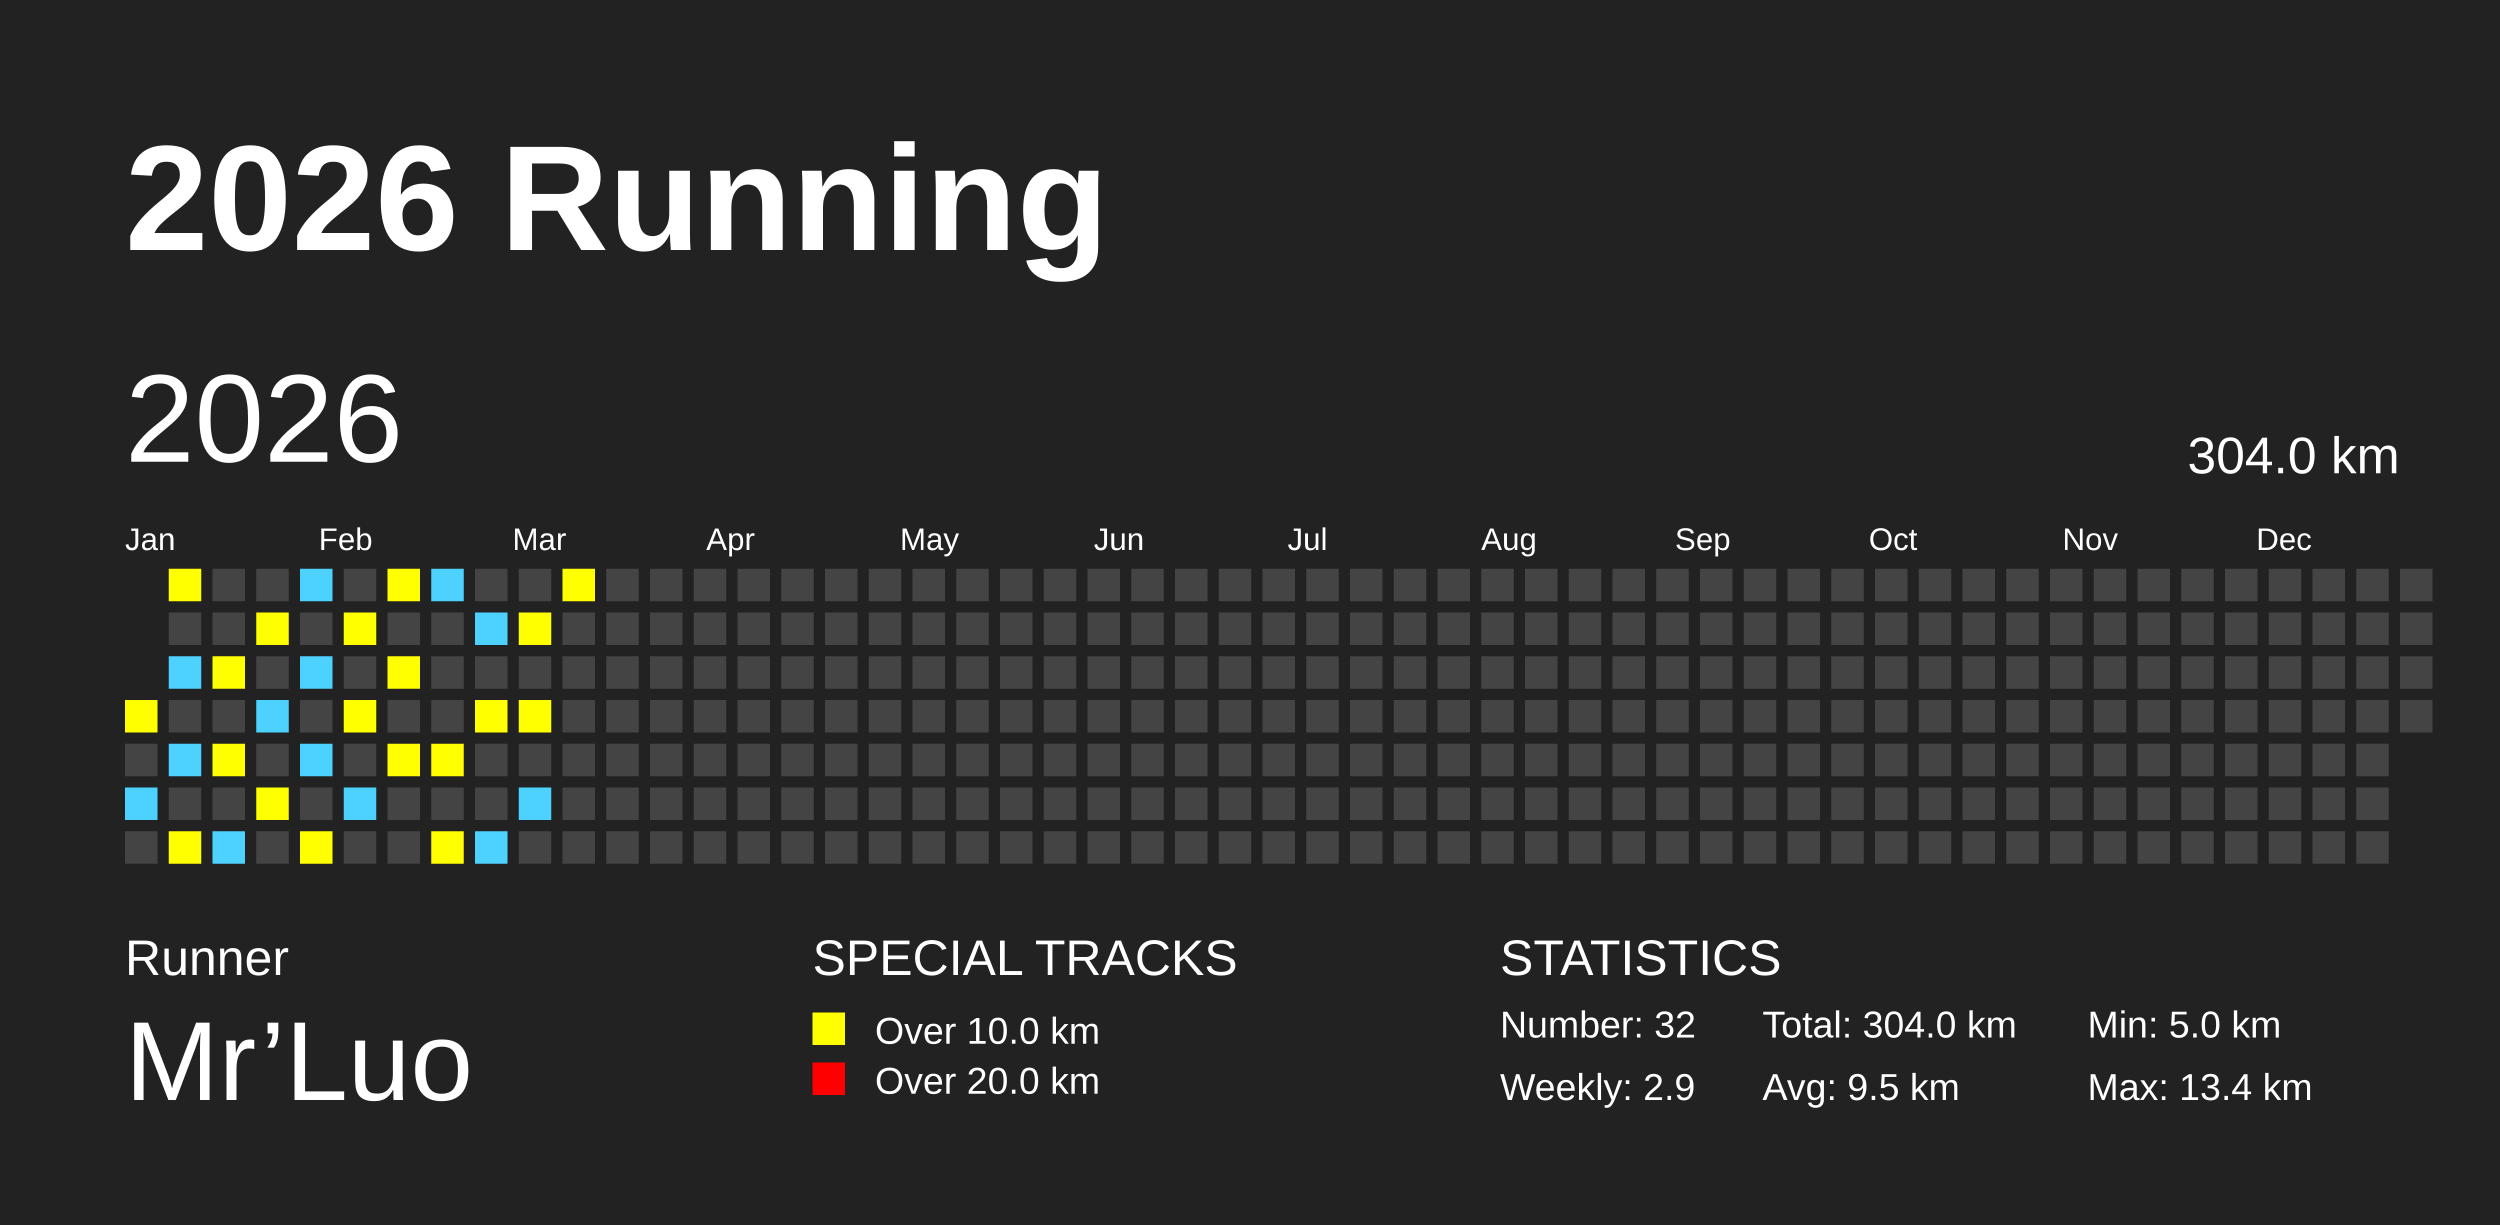
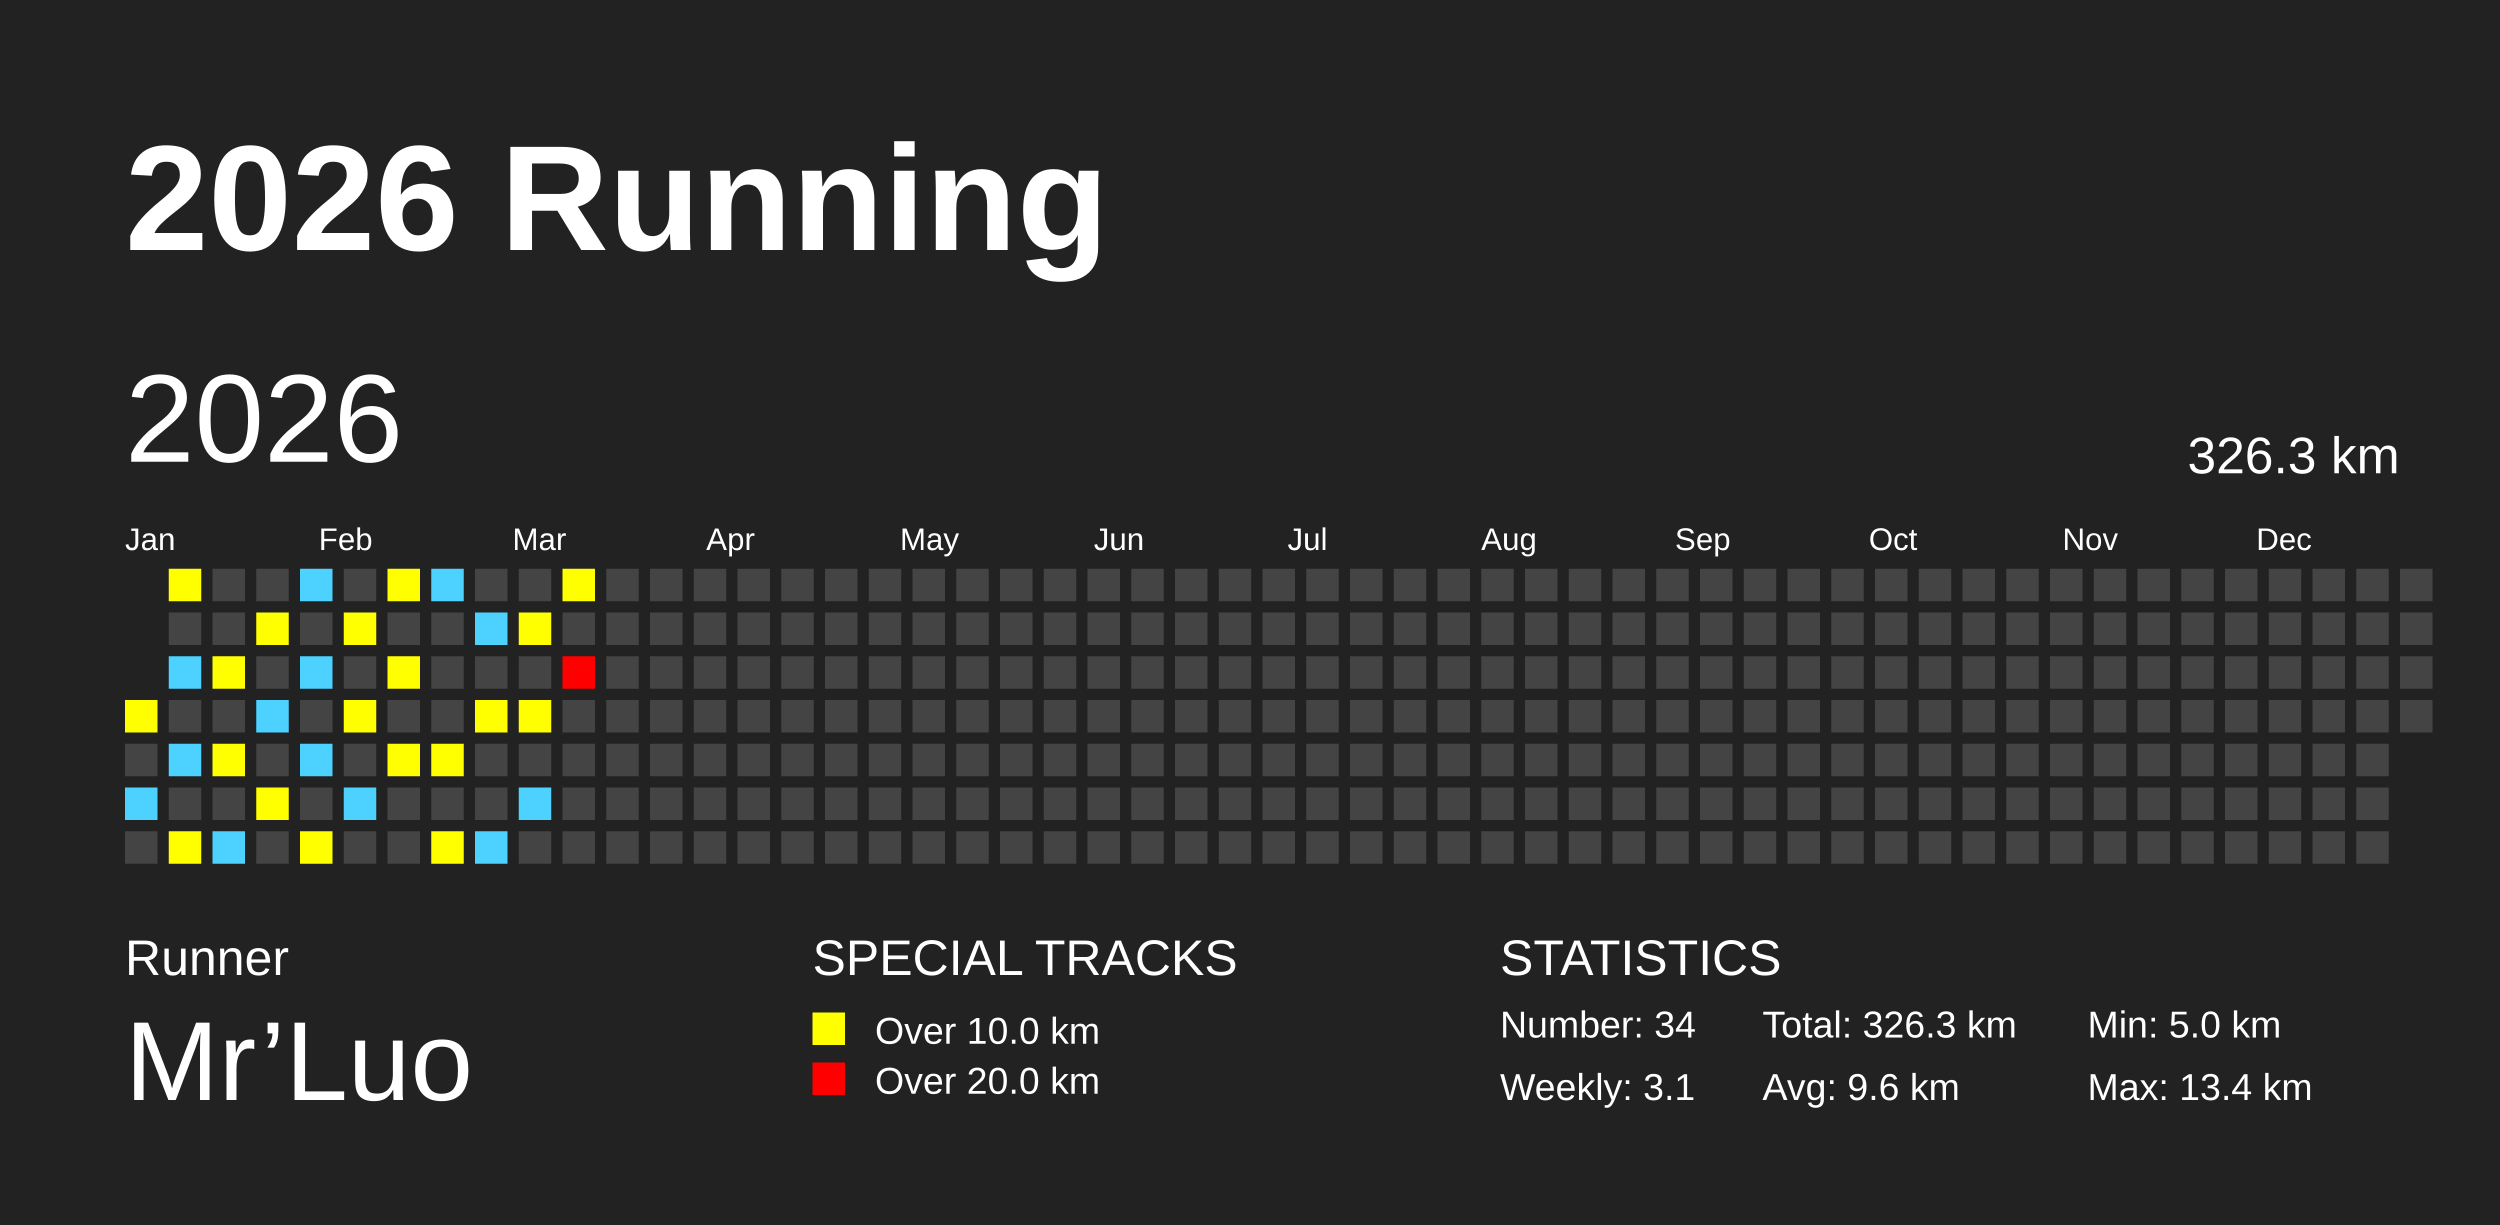
<svg xmlns="http://www.w3.org/2000/svg" baseProfile="full" height="98mm" version="1.1" viewBox="0,0,200,98" width="200mm">
  <defs />
  <rect fill="#222222" height="98" width="200" x="0" y="0" />
  <text fill="#FFFFFF" style="font-size:12px; font-family:Arial; font-weight:bold;" x="10" y="20">2026 Running</text>
  <text fill="#FFFFFF" style="font-size:4px; font-family:Arial" x="10" y="78">Runner</text>
  <text fill="#FFFFFF" style="font-size:9px; font-family:Arial" x="10" y="88">Mr’Luo</text>
  <text fill="#FFFFFF" style="font-size:4px; font-family:Arial" x="65" y="78">SPECIAL TRACKS</text>
  <rect fill="yellow" height="2.6" width="2.6" x="65" y="81" />
  <text fill="#FFFFFF" style="font-size:3px; font-family:Arial" x="70" y="83.5">Over 10.0 km</text>
  <rect fill="red" height="2.6" width="2.6" x="65" y="85" />
  <text fill="#FFFFFF" style="font-size:3px; font-family:Arial" x="70" y="87.5">Over 20.0 km</text>
  <text fill="#FFFFFF" style="font-size:4px; font-family:Arial" x="120" y="78">STATISTICS</text>
-   <text fill="#FFFFFF" style="font-size:3px; font-family:Arial" x="120" y="83">Number: 32</text>
-   <text fill="#FFFFFF" style="font-size:3px; font-family:Arial" x="120" y="88">Weekly: 2.9</text>
-   <text fill="#FFFFFF" style="font-size:3px; font-family:Arial" x="141" y="83">Total: 304.0 km</text>
-   <text fill="#FFFFFF" style="font-size:3px; font-family:Arial" x="141" y="88">Avg: 9.5 km</text>
+   <text fill="#FFFFFF" style="font-size:3px; font-family:Arial" x="120" y="83">Number: 34</text>
+   <text fill="#FFFFFF" style="font-size:3px; font-family:Arial" x="120" y="88">Weekly: 3.1</text>
+   <text fill="#FFFFFF" style="font-size:3px; font-family:Arial" x="141" y="83">Total: 326.3 km</text>
+   <text fill="#FFFFFF" style="font-size:3px; font-family:Arial" x="141" y="88">Avg: 9.6 km</text>
  <text fill="#FFFFFF" style="font-size:3px; font-family:Arial" x="167" y="83">Min: 5.0 km</text>
  <text fill="#FFFFFF" style="font-size:3px; font-family:Arial" x="167" y="88">Max: 13.4 km</text>
  <text dominant-baseline="hanging" fill="#FFFFFF" style="font-size:10.0px; font-family:Arial;" x="10" y="30">2026</text>
-   <text dominant-baseline="hanging" fill="#FFFFFF" style="font-size:4.125px; font-family:Arial;" x="175" y="35">304.0 km</text>
+   <text dominant-baseline="hanging" fill="#FFFFFF" style="font-size:4.125px; font-family:Arial;" x="175" y="35">326.3 km</text>
  <text fill="#FFFFFF" style="font-size:2.5px; font-family:Arial" x="10.0" y="44">Jan</text>
  <text fill="#FFFFFF" style="font-size:2.5px; font-family:Arial" x="25.5" y="44">Feb</text>
  <text fill="#FFFFFF" style="font-size:2.5px; font-family:Arial" x="41.0" y="44">Mar</text>
  <text fill="#FFFFFF" style="font-size:2.5px; font-family:Arial" x="56.5" y="44">Apr</text>
  <text fill="#FFFFFF" style="font-size:2.5px; font-family:Arial" x="72.0" y="44">May</text>
  <text fill="#FFFFFF" style="font-size:2.5px; font-family:Arial" x="87.5" y="44">Jun</text>
  <text fill="#FFFFFF" style="font-size:2.5px; font-family:Arial" x="103.0" y="44">Jul</text>
  <text fill="#FFFFFF" style="font-size:2.5px; font-family:Arial" x="118.5" y="44">Aug</text>
  <text fill="#FFFFFF" style="font-size:2.5px; font-family:Arial" x="134.0" y="44">Sep</text>
  <text fill="#FFFFFF" style="font-size:2.5px; font-family:Arial" x="149.5" y="44">Oct</text>
  <text fill="#FFFFFF" style="font-size:2.5px; font-family:Arial" x="165.0" y="44">Nov</text>
  <text fill="#FFFFFF" style="font-size:2.5px; font-family:Arial" x="180.5" y="44">Dec</text>
  <rect fill="yellow" height="2.6" width="2.6" x="10.0" y="56.0" />
  <rect fill="#444444" height="2.6" width="2.6" x="10.0" y="59.5" />
  <rect fill="#4DD2FF" height="2.6" width="2.6" x="10.0" y="63.0" />
  <rect fill="#444444" height="2.6" width="2.6" x="10.0" y="66.5" />
  <rect fill="yellow" height="2.6" width="2.6" x="13.5" y="45.5" />
  <rect fill="#444444" height="2.6" width="2.6" x="13.5" y="49.0" />
  <rect fill="#4DD2FF" height="2.6" width="2.6" x="13.5" y="52.5" />
  <rect fill="#444444" height="2.6" width="2.6" x="13.5" y="56.0" />
  <rect fill="#4DD2FF" height="2.6" width="2.6" x="13.5" y="59.5" />
  <rect fill="#444444" height="2.6" width="2.6" x="13.5" y="63.0" />
  <rect fill="yellow" height="2.6" width="2.6" x="13.5" y="66.5" />
  <rect fill="#444444" height="2.6" width="2.6" x="17.0" y="45.5" />
  <rect fill="#444444" height="2.6" width="2.6" x="17.0" y="49.0" />
  <rect fill="yellow" height="2.6" width="2.6" x="17.0" y="52.5" />
  <rect fill="#444444" height="2.6" width="2.6" x="17.0" y="56.0" />
  <rect fill="yellow" height="2.6" width="2.6" x="17.0" y="59.5" />
  <rect fill="#444444" height="2.6" width="2.6" x="17.0" y="63.0" />
  <rect fill="#4DD2FF" height="2.6" width="2.6" x="17.0" y="66.5" />
  <rect fill="#444444" height="2.6" width="2.6" x="20.5" y="45.5" />
  <rect fill="yellow" height="2.6" width="2.6" x="20.5" y="49.0" />
  <rect fill="#444444" height="2.6" width="2.6" x="20.5" y="52.5" />
  <rect fill="#4DD2FF" height="2.6" width="2.6" x="20.5" y="56.0" />
  <rect fill="#444444" height="2.6" width="2.6" x="20.5" y="59.5" />
  <rect fill="yellow" height="2.6" width="2.6" x="20.5" y="63.0" />
  <rect fill="#444444" height="2.6" width="2.6" x="20.5" y="66.5" />
  <rect fill="#4DD2FF" height="2.6" width="2.6" x="24.0" y="45.5" />
  <rect fill="#444444" height="2.6" width="2.6" x="24.0" y="49.0" />
  <rect fill="#4DD2FF" height="2.6" width="2.6" x="24.0" y="52.5" />
  <rect fill="#444444" height="2.6" width="2.6" x="24.0" y="56.0" />
  <rect fill="#4DD2FF" height="2.6" width="2.6" x="24.0" y="59.5" />
  <rect fill="#444444" height="2.6" width="2.6" x="24.0" y="63.0" />
  <rect fill="yellow" height="2.6" width="2.6" x="24.0" y="66.5" />
  <rect fill="#444444" height="2.6" width="2.6" x="27.5" y="45.5" />
  <rect fill="yellow" height="2.6" width="2.6" x="27.5" y="49.0" />
  <rect fill="#444444" height="2.6" width="2.6" x="27.5" y="52.5" />
  <rect fill="yellow" height="2.6" width="2.6" x="27.5" y="56.0" />
  <rect fill="#444444" height="2.6" width="2.6" x="27.5" y="59.5" />
  <rect fill="#4DD2FF" height="2.6" width="2.6" x="27.5" y="63.0" />
  <rect fill="#444444" height="2.6" width="2.6" x="27.5" y="66.5" />
  <rect fill="yellow" height="2.6" width="2.6" x="31.0" y="45.5" />
  <rect fill="#444444" height="2.6" width="2.6" x="31.0" y="49.0" />
  <rect fill="yellow" height="2.6" width="2.6" x="31.0" y="52.5" />
  <rect fill="#444444" height="2.6" width="2.6" x="31.0" y="56.0" />
  <rect fill="yellow" height="2.6" width="2.6" x="31.0" y="59.5" />
  <rect fill="#444444" height="2.6" width="2.6" x="31.0" y="63.0" />
  <rect fill="#444444" height="2.6" width="2.6" x="31.0" y="66.5" />
  <rect fill="#4DD2FF" height="2.6" width="2.6" x="34.5" y="45.5" />
  <rect fill="#444444" height="2.6" width="2.6" x="34.5" y="49.0" />
  <rect fill="#444444" height="2.6" width="2.6" x="34.5" y="52.5" />
  <rect fill="#444444" height="2.6" width="2.6" x="34.5" y="56.0" />
  <rect fill="yellow" height="2.6" width="2.6" x="34.5" y="59.5" />
  <rect fill="#444444" height="2.6" width="2.6" x="34.5" y="63.0" />
  <rect fill="yellow" height="2.6" width="2.6" x="34.5" y="66.5" />
  <rect fill="#444444" height="2.6" width="2.6" x="38.0" y="45.5" />
  <rect fill="#4DD2FF" height="2.6" width="2.6" x="38.0" y="49.0" />
  <rect fill="#444444" height="2.6" width="2.6" x="38.0" y="52.5" />
  <rect fill="yellow" height="2.6" width="2.6" x="38.0" y="56.0" />
  <rect fill="#444444" height="2.6" width="2.6" x="38.0" y="59.5" />
  <rect fill="#444444" height="2.6" width="2.6" x="38.0" y="63.0" />
  <rect fill="#4DD2FF" height="2.6" width="2.6" x="38.0" y="66.5" />
  <rect fill="#444444" height="2.6" width="2.6" x="41.5" y="45.5" />
  <rect fill="yellow" height="2.6" width="2.6" x="41.5" y="49.0" />
  <rect fill="#444444" height="2.6" width="2.6" x="41.5" y="52.5" />
  <rect fill="yellow" height="2.6" width="2.6" x="41.5" y="56.0" />
  <rect fill="#444444" height="2.6" width="2.6" x="41.5" y="59.5" />
  <rect fill="#4DD2FF" height="2.6" width="2.6" x="41.5" y="63.0" />
  <rect fill="#444444" height="2.6" width="2.6" x="41.5" y="66.5" />
  <rect fill="yellow" height="2.6" width="2.6" x="45.0" y="45.5" />
  <rect fill="#444444" height="2.6" width="2.6" x="45.0" y="49.0" />
-   <rect fill="#444444" height="2.6" width="2.6" x="45.0" y="52.5" />
+   <rect fill="red" height="2.6" width="2.6" x="45.0" y="52.5" />
  <rect fill="#444444" height="2.6" width="2.6" x="45.0" y="56.0" />
  <rect fill="#444444" height="2.6" width="2.6" x="45.0" y="59.5" />
  <rect fill="#444444" height="2.6" width="2.6" x="45.0" y="63.0" />
  <rect fill="#444444" height="2.6" width="2.6" x="45.0" y="66.5" />
  <rect fill="#444444" height="2.6" width="2.6" x="48.5" y="45.5" />
  <rect fill="#444444" height="2.6" width="2.6" x="48.5" y="49.0" />
  <rect fill="#444444" height="2.6" width="2.6" x="48.5" y="52.5" />
  <rect fill="#444444" height="2.6" width="2.6" x="48.5" y="56.0" />
  <rect fill="#444444" height="2.6" width="2.6" x="48.5" y="59.5" />
  <rect fill="#444444" height="2.6" width="2.6" x="48.5" y="63.0" />
  <rect fill="#444444" height="2.6" width="2.6" x="48.5" y="66.5" />
  <rect fill="#444444" height="2.6" width="2.6" x="52.0" y="45.5" />
  <rect fill="#444444" height="2.6" width="2.6" x="52.0" y="49.0" />
  <rect fill="#444444" height="2.6" width="2.6" x="52.0" y="52.5" />
  <rect fill="#444444" height="2.6" width="2.6" x="52.0" y="56.0" />
  <rect fill="#444444" height="2.6" width="2.6" x="52.0" y="59.5" />
  <rect fill="#444444" height="2.6" width="2.6" x="52.0" y="63.0" />
  <rect fill="#444444" height="2.6" width="2.6" x="52.0" y="66.5" />
  <rect fill="#444444" height="2.6" width="2.6" x="55.5" y="45.5" />
  <rect fill="#444444" height="2.6" width="2.6" x="55.5" y="49.0" />
  <rect fill="#444444" height="2.6" width="2.6" x="55.5" y="52.5" />
  <rect fill="#444444" height="2.6" width="2.6" x="55.5" y="56.0" />
  <rect fill="#444444" height="2.6" width="2.6" x="55.5" y="59.5" />
  <rect fill="#444444" height="2.6" width="2.6" x="55.5" y="63.0" />
  <rect fill="#444444" height="2.6" width="2.6" x="55.5" y="66.5" />
  <rect fill="#444444" height="2.6" width="2.6" x="59.0" y="45.5" />
  <rect fill="#444444" height="2.6" width="2.6" x="59.0" y="49.0" />
  <rect fill="#444444" height="2.6" width="2.6" x="59.0" y="52.5" />
  <rect fill="#444444" height="2.6" width="2.6" x="59.0" y="56.0" />
  <rect fill="#444444" height="2.6" width="2.6" x="59.0" y="59.5" />
  <rect fill="#444444" height="2.6" width="2.6" x="59.0" y="63.0" />
  <rect fill="#444444" height="2.6" width="2.6" x="59.0" y="66.5" />
  <rect fill="#444444" height="2.6" width="2.6" x="62.5" y="45.5" />
  <rect fill="#444444" height="2.6" width="2.6" x="62.5" y="49.0" />
  <rect fill="#444444" height="2.6" width="2.6" x="62.5" y="52.5" />
  <rect fill="#444444" height="2.6" width="2.6" x="62.5" y="56.0" />
  <rect fill="#444444" height="2.6" width="2.6" x="62.5" y="59.5" />
  <rect fill="#444444" height="2.6" width="2.6" x="62.5" y="63.0" />
  <rect fill="#444444" height="2.6" width="2.6" x="62.5" y="66.5" />
  <rect fill="#444444" height="2.6" width="2.6" x="66.0" y="45.5" />
  <rect fill="#444444" height="2.6" width="2.6" x="66.0" y="49.0" />
  <rect fill="#444444" height="2.6" width="2.6" x="66.0" y="52.5" />
  <rect fill="#444444" height="2.6" width="2.6" x="66.0" y="56.0" />
  <rect fill="#444444" height="2.6" width="2.6" x="66.0" y="59.5" />
  <rect fill="#444444" height="2.6" width="2.6" x="66.0" y="63.0" />
  <rect fill="#444444" height="2.6" width="2.6" x="66.0" y="66.5" />
  <rect fill="#444444" height="2.6" width="2.6" x="69.5" y="45.5" />
  <rect fill="#444444" height="2.6" width="2.6" x="69.5" y="49.0" />
  <rect fill="#444444" height="2.6" width="2.6" x="69.5" y="52.5" />
  <rect fill="#444444" height="2.6" width="2.6" x="69.5" y="56.0" />
  <rect fill="#444444" height="2.6" width="2.6" x="69.5" y="59.5" />
  <rect fill="#444444" height="2.6" width="2.6" x="69.5" y="63.0" />
  <rect fill="#444444" height="2.6" width="2.6" x="69.5" y="66.5" />
  <rect fill="#444444" height="2.6" width="2.6" x="73.0" y="45.5" />
  <rect fill="#444444" height="2.6" width="2.6" x="73.0" y="49.0" />
  <rect fill="#444444" height="2.6" width="2.6" x="73.0" y="52.5" />
  <rect fill="#444444" height="2.6" width="2.6" x="73.0" y="56.0" />
  <rect fill="#444444" height="2.6" width="2.6" x="73.0" y="59.5" />
  <rect fill="#444444" height="2.6" width="2.6" x="73.0" y="63.0" />
  <rect fill="#444444" height="2.6" width="2.6" x="73.0" y="66.5" />
  <rect fill="#444444" height="2.6" width="2.6" x="76.5" y="45.5" />
  <rect fill="#444444" height="2.6" width="2.6" x="76.5" y="49.0" />
  <rect fill="#444444" height="2.6" width="2.6" x="76.5" y="52.5" />
  <rect fill="#444444" height="2.6" width="2.6" x="76.5" y="56.0" />
  <rect fill="#444444" height="2.6" width="2.6" x="76.5" y="59.5" />
  <rect fill="#444444" height="2.6" width="2.6" x="76.5" y="63.0" />
  <rect fill="#444444" height="2.6" width="2.6" x="76.5" y="66.5" />
  <rect fill="#444444" height="2.6" width="2.6" x="80.0" y="45.5" />
  <rect fill="#444444" height="2.6" width="2.6" x="80.0" y="49.0" />
  <rect fill="#444444" height="2.6" width="2.6" x="80.0" y="52.5" />
  <rect fill="#444444" height="2.6" width="2.6" x="80.0" y="56.0" />
  <rect fill="#444444" height="2.6" width="2.6" x="80.0" y="59.5" />
  <rect fill="#444444" height="2.6" width="2.6" x="80.0" y="63.0" />
  <rect fill="#444444" height="2.6" width="2.6" x="80.0" y="66.5" />
  <rect fill="#444444" height="2.6" width="2.6" x="83.5" y="45.5" />
  <rect fill="#444444" height="2.6" width="2.6" x="83.5" y="49.0" />
  <rect fill="#444444" height="2.6" width="2.6" x="83.5" y="52.5" />
  <rect fill="#444444" height="2.6" width="2.6" x="83.5" y="56.0" />
  <rect fill="#444444" height="2.6" width="2.6" x="83.5" y="59.5" />
  <rect fill="#444444" height="2.6" width="2.6" x="83.5" y="63.0" />
  <rect fill="#444444" height="2.6" width="2.6" x="83.5" y="66.5" />
  <rect fill="#444444" height="2.6" width="2.6" x="87.0" y="45.5" />
  <rect fill="#444444" height="2.6" width="2.6" x="87.0" y="49.0" />
  <rect fill="#444444" height="2.6" width="2.6" x="87.0" y="52.5" />
  <rect fill="#444444" height="2.6" width="2.6" x="87.0" y="56.0" />
  <rect fill="#444444" height="2.6" width="2.6" x="87.0" y="59.5" />
  <rect fill="#444444" height="2.6" width="2.6" x="87.0" y="63.0" />
  <rect fill="#444444" height="2.6" width="2.6" x="87.0" y="66.5" />
  <rect fill="#444444" height="2.6" width="2.6" x="90.5" y="45.5" />
  <rect fill="#444444" height="2.6" width="2.6" x="90.5" y="49.0" />
  <rect fill="#444444" height="2.6" width="2.6" x="90.5" y="52.5" />
  <rect fill="#444444" height="2.6" width="2.6" x="90.5" y="56.0" />
  <rect fill="#444444" height="2.6" width="2.6" x="90.5" y="59.5" />
  <rect fill="#444444" height="2.6" width="2.6" x="90.5" y="63.0" />
  <rect fill="#444444" height="2.6" width="2.6" x="90.5" y="66.5" />
  <rect fill="#444444" height="2.6" width="2.6" x="94.0" y="45.5" />
  <rect fill="#444444" height="2.6" width="2.6" x="94.0" y="49.0" />
  <rect fill="#444444" height="2.6" width="2.6" x="94.0" y="52.5" />
  <rect fill="#444444" height="2.6" width="2.6" x="94.0" y="56.0" />
  <rect fill="#444444" height="2.6" width="2.6" x="94.0" y="59.5" />
  <rect fill="#444444" height="2.6" width="2.6" x="94.0" y="63.0" />
  <rect fill="#444444" height="2.6" width="2.6" x="94.0" y="66.5" />
  <rect fill="#444444" height="2.6" width="2.6" x="97.5" y="45.5" />
  <rect fill="#444444" height="2.6" width="2.6" x="97.5" y="49.0" />
  <rect fill="#444444" height="2.6" width="2.6" x="97.5" y="52.5" />
  <rect fill="#444444" height="2.6" width="2.6" x="97.5" y="56.0" />
  <rect fill="#444444" height="2.6" width="2.6" x="97.5" y="59.5" />
  <rect fill="#444444" height="2.6" width="2.6" x="97.5" y="63.0" />
  <rect fill="#444444" height="2.6" width="2.6" x="97.5" y="66.5" />
  <rect fill="#444444" height="2.6" width="2.6" x="101.0" y="45.5" />
  <rect fill="#444444" height="2.6" width="2.6" x="101.0" y="49.0" />
  <rect fill="#444444" height="2.6" width="2.6" x="101.0" y="52.5" />
  <rect fill="#444444" height="2.6" width="2.6" x="101.0" y="56.0" />
  <rect fill="#444444" height="2.6" width="2.6" x="101.0" y="59.5" />
  <rect fill="#444444" height="2.6" width="2.6" x="101.0" y="63.0" />
  <rect fill="#444444" height="2.6" width="2.6" x="101.0" y="66.5" />
  <rect fill="#444444" height="2.6" width="2.6" x="104.5" y="45.5" />
  <rect fill="#444444" height="2.6" width="2.6" x="104.5" y="49.0" />
  <rect fill="#444444" height="2.6" width="2.6" x="104.5" y="52.5" />
  <rect fill="#444444" height="2.6" width="2.6" x="104.5" y="56.0" />
  <rect fill="#444444" height="2.6" width="2.6" x="104.5" y="59.5" />
  <rect fill="#444444" height="2.6" width="2.6" x="104.5" y="63.0" />
  <rect fill="#444444" height="2.6" width="2.6" x="104.5" y="66.5" />
  <rect fill="#444444" height="2.6" width="2.6" x="108.0" y="45.5" />
  <rect fill="#444444" height="2.6" width="2.6" x="108.0" y="49.0" />
  <rect fill="#444444" height="2.6" width="2.6" x="108.0" y="52.5" />
  <rect fill="#444444" height="2.6" width="2.6" x="108.0" y="56.0" />
  <rect fill="#444444" height="2.6" width="2.6" x="108.0" y="59.5" />
  <rect fill="#444444" height="2.6" width="2.6" x="108.0" y="63.0" />
  <rect fill="#444444" height="2.6" width="2.6" x="108.0" y="66.5" />
  <rect fill="#444444" height="2.6" width="2.6" x="111.5" y="45.5" />
  <rect fill="#444444" height="2.6" width="2.6" x="111.5" y="49.0" />
  <rect fill="#444444" height="2.6" width="2.6" x="111.5" y="52.5" />
  <rect fill="#444444" height="2.6" width="2.6" x="111.5" y="56.0" />
  <rect fill="#444444" height="2.6" width="2.6" x="111.5" y="59.5" />
  <rect fill="#444444" height="2.6" width="2.6" x="111.5" y="63.0" />
  <rect fill="#444444" height="2.6" width="2.6" x="111.5" y="66.5" />
  <rect fill="#444444" height="2.6" width="2.6" x="115.0" y="45.5" />
  <rect fill="#444444" height="2.6" width="2.6" x="115.0" y="49.0" />
  <rect fill="#444444" height="2.6" width="2.6" x="115.0" y="52.5" />
  <rect fill="#444444" height="2.6" width="2.6" x="115.0" y="56.0" />
  <rect fill="#444444" height="2.6" width="2.6" x="115.0" y="59.5" />
  <rect fill="#444444" height="2.6" width="2.6" x="115.0" y="63.0" />
  <rect fill="#444444" height="2.6" width="2.6" x="115.0" y="66.5" />
  <rect fill="#444444" height="2.6" width="2.6" x="118.5" y="45.5" />
  <rect fill="#444444" height="2.6" width="2.6" x="118.5" y="49.0" />
  <rect fill="#444444" height="2.6" width="2.6" x="118.5" y="52.5" />
  <rect fill="#444444" height="2.6" width="2.6" x="118.5" y="56.0" />
  <rect fill="#444444" height="2.6" width="2.6" x="118.5" y="59.5" />
  <rect fill="#444444" height="2.6" width="2.6" x="118.5" y="63.0" />
  <rect fill="#444444" height="2.6" width="2.6" x="118.5" y="66.5" />
  <rect fill="#444444" height="2.6" width="2.6" x="122.0" y="45.5" />
  <rect fill="#444444" height="2.6" width="2.6" x="122.0" y="49.0" />
  <rect fill="#444444" height="2.6" width="2.6" x="122.0" y="52.5" />
  <rect fill="#444444" height="2.6" width="2.6" x="122.0" y="56.0" />
  <rect fill="#444444" height="2.6" width="2.6" x="122.0" y="59.5" />
  <rect fill="#444444" height="2.6" width="2.6" x="122.0" y="63.0" />
  <rect fill="#444444" height="2.6" width="2.6" x="122.0" y="66.5" />
  <rect fill="#444444" height="2.6" width="2.6" x="125.5" y="45.5" />
  <rect fill="#444444" height="2.6" width="2.6" x="125.5" y="49.0" />
  <rect fill="#444444" height="2.6" width="2.6" x="125.5" y="52.5" />
  <rect fill="#444444" height="2.6" width="2.6" x="125.5" y="56.0" />
  <rect fill="#444444" height="2.6" width="2.6" x="125.5" y="59.5" />
  <rect fill="#444444" height="2.6" width="2.6" x="125.5" y="63.0" />
  <rect fill="#444444" height="2.6" width="2.6" x="125.5" y="66.5" />
  <rect fill="#444444" height="2.6" width="2.6" x="129.0" y="45.5" />
  <rect fill="#444444" height="2.6" width="2.6" x="129.0" y="49.0" />
  <rect fill="#444444" height="2.6" width="2.6" x="129.0" y="52.5" />
  <rect fill="#444444" height="2.6" width="2.6" x="129.0" y="56.0" />
  <rect fill="#444444" height="2.6" width="2.6" x="129.0" y="59.5" />
  <rect fill="#444444" height="2.6" width="2.6" x="129.0" y="63.0" />
  <rect fill="#444444" height="2.6" width="2.6" x="129.0" y="66.5" />
  <rect fill="#444444" height="2.6" width="2.6" x="132.5" y="45.5" />
  <rect fill="#444444" height="2.6" width="2.6" x="132.5" y="49.0" />
  <rect fill="#444444" height="2.6" width="2.6" x="132.5" y="52.5" />
  <rect fill="#444444" height="2.6" width="2.6" x="132.5" y="56.0" />
  <rect fill="#444444" height="2.6" width="2.6" x="132.5" y="59.5" />
  <rect fill="#444444" height="2.6" width="2.6" x="132.5" y="63.0" />
  <rect fill="#444444" height="2.6" width="2.6" x="132.5" y="66.5" />
  <rect fill="#444444" height="2.6" width="2.6" x="136.0" y="45.5" />
  <rect fill="#444444" height="2.6" width="2.6" x="136.0" y="49.0" />
  <rect fill="#444444" height="2.6" width="2.6" x="136.0" y="52.5" />
  <rect fill="#444444" height="2.6" width="2.6" x="136.0" y="56.0" />
  <rect fill="#444444" height="2.6" width="2.6" x="136.0" y="59.5" />
  <rect fill="#444444" height="2.6" width="2.6" x="136.0" y="63.0" />
  <rect fill="#444444" height="2.6" width="2.6" x="136.0" y="66.5" />
  <rect fill="#444444" height="2.6" width="2.6" x="139.5" y="45.5" />
  <rect fill="#444444" height="2.6" width="2.6" x="139.5" y="49.0" />
  <rect fill="#444444" height="2.6" width="2.6" x="139.5" y="52.5" />
  <rect fill="#444444" height="2.6" width="2.6" x="139.5" y="56.0" />
  <rect fill="#444444" height="2.6" width="2.6" x="139.5" y="59.5" />
  <rect fill="#444444" height="2.6" width="2.6" x="139.5" y="63.0" />
  <rect fill="#444444" height="2.6" width="2.6" x="139.5" y="66.5" />
  <rect fill="#444444" height="2.6" width="2.6" x="143.0" y="45.5" />
  <rect fill="#444444" height="2.6" width="2.6" x="143.0" y="49.0" />
  <rect fill="#444444" height="2.6" width="2.6" x="143.0" y="52.5" />
  <rect fill="#444444" height="2.6" width="2.6" x="143.0" y="56.0" />
  <rect fill="#444444" height="2.6" width="2.6" x="143.0" y="59.5" />
  <rect fill="#444444" height="2.6" width="2.6" x="143.0" y="63.0" />
  <rect fill="#444444" height="2.6" width="2.6" x="143.0" y="66.5" />
  <rect fill="#444444" height="2.6" width="2.6" x="146.5" y="45.5" />
  <rect fill="#444444" height="2.6" width="2.6" x="146.5" y="49.0" />
  <rect fill="#444444" height="2.6" width="2.6" x="146.5" y="52.5" />
  <rect fill="#444444" height="2.6" width="2.6" x="146.5" y="56.0" />
  <rect fill="#444444" height="2.6" width="2.6" x="146.5" y="59.5" />
  <rect fill="#444444" height="2.6" width="2.6" x="146.5" y="63.0" />
  <rect fill="#444444" height="2.6" width="2.6" x="146.5" y="66.5" />
  <rect fill="#444444" height="2.6" width="2.6" x="150.0" y="45.5" />
  <rect fill="#444444" height="2.6" width="2.6" x="150.0" y="49.0" />
  <rect fill="#444444" height="2.6" width="2.6" x="150.0" y="52.5" />
  <rect fill="#444444" height="2.6" width="2.6" x="150.0" y="56.0" />
  <rect fill="#444444" height="2.6" width="2.6" x="150.0" y="59.5" />
  <rect fill="#444444" height="2.6" width="2.6" x="150.0" y="63.0" />
  <rect fill="#444444" height="2.6" width="2.6" x="150.0" y="66.5" />
  <rect fill="#444444" height="2.6" width="2.6" x="153.5" y="45.5" />
  <rect fill="#444444" height="2.6" width="2.6" x="153.5" y="49.0" />
  <rect fill="#444444" height="2.6" width="2.6" x="153.5" y="52.5" />
  <rect fill="#444444" height="2.6" width="2.6" x="153.5" y="56.0" />
  <rect fill="#444444" height="2.6" width="2.6" x="153.5" y="59.5" />
  <rect fill="#444444" height="2.6" width="2.6" x="153.5" y="63.0" />
  <rect fill="#444444" height="2.6" width="2.6" x="153.5" y="66.5" />
  <rect fill="#444444" height="2.6" width="2.6" x="157.0" y="45.5" />
  <rect fill="#444444" height="2.6" width="2.6" x="157.0" y="49.0" />
  <rect fill="#444444" height="2.6" width="2.6" x="157.0" y="52.5" />
  <rect fill="#444444" height="2.6" width="2.6" x="157.0" y="56.0" />
  <rect fill="#444444" height="2.6" width="2.6" x="157.0" y="59.5" />
  <rect fill="#444444" height="2.6" width="2.6" x="157.0" y="63.0" />
  <rect fill="#444444" height="2.6" width="2.6" x="157.0" y="66.5" />
  <rect fill="#444444" height="2.6" width="2.6" x="160.5" y="45.5" />
  <rect fill="#444444" height="2.6" width="2.6" x="160.5" y="49.0" />
  <rect fill="#444444" height="2.6" width="2.6" x="160.5" y="52.5" />
  <rect fill="#444444" height="2.6" width="2.6" x="160.5" y="56.0" />
  <rect fill="#444444" height="2.6" width="2.6" x="160.5" y="59.5" />
  <rect fill="#444444" height="2.6" width="2.6" x="160.5" y="63.0" />
  <rect fill="#444444" height="2.6" width="2.6" x="160.5" y="66.5" />
  <rect fill="#444444" height="2.6" width="2.6" x="164.0" y="45.5" />
  <rect fill="#444444" height="2.6" width="2.6" x="164.0" y="49.0" />
  <rect fill="#444444" height="2.6" width="2.6" x="164.0" y="52.5" />
  <rect fill="#444444" height="2.6" width="2.6" x="164.0" y="56.0" />
  <rect fill="#444444" height="2.6" width="2.6" x="164.0" y="59.5" />
  <rect fill="#444444" height="2.6" width="2.6" x="164.0" y="63.0" />
  <rect fill="#444444" height="2.6" width="2.6" x="164.0" y="66.5" />
  <rect fill="#444444" height="2.6" width="2.6" x="167.5" y="45.5" />
  <rect fill="#444444" height="2.6" width="2.6" x="167.5" y="49.0" />
  <rect fill="#444444" height="2.6" width="2.6" x="167.5" y="52.5" />
  <rect fill="#444444" height="2.6" width="2.6" x="167.5" y="56.0" />
  <rect fill="#444444" height="2.6" width="2.6" x="167.5" y="59.5" />
  <rect fill="#444444" height="2.6" width="2.6" x="167.5" y="63.0" />
  <rect fill="#444444" height="2.6" width="2.6" x="167.5" y="66.5" />
  <rect fill="#444444" height="2.6" width="2.6" x="171.0" y="45.5" />
  <rect fill="#444444" height="2.6" width="2.6" x="171.0" y="49.0" />
  <rect fill="#444444" height="2.6" width="2.6" x="171.0" y="52.5" />
  <rect fill="#444444" height="2.6" width="2.6" x="171.0" y="56.0" />
  <rect fill="#444444" height="2.6" width="2.6" x="171.0" y="59.5" />
  <rect fill="#444444" height="2.6" width="2.6" x="171.0" y="63.0" />
  <rect fill="#444444" height="2.6" width="2.6" x="171.0" y="66.5" />
  <rect fill="#444444" height="2.6" width="2.6" x="174.5" y="45.5" />
  <rect fill="#444444" height="2.6" width="2.6" x="174.5" y="49.0" />
  <rect fill="#444444" height="2.6" width="2.6" x="174.5" y="52.5" />
  <rect fill="#444444" height="2.6" width="2.6" x="174.5" y="56.0" />
  <rect fill="#444444" height="2.6" width="2.6" x="174.5" y="59.5" />
  <rect fill="#444444" height="2.6" width="2.6" x="174.5" y="63.0" />
  <rect fill="#444444" height="2.6" width="2.6" x="174.5" y="66.5" />
  <rect fill="#444444" height="2.6" width="2.6" x="178.0" y="45.5" />
  <rect fill="#444444" height="2.6" width="2.6" x="178.0" y="49.0" />
  <rect fill="#444444" height="2.6" width="2.6" x="178.0" y="52.5" />
  <rect fill="#444444" height="2.6" width="2.6" x="178.0" y="56.0" />
  <rect fill="#444444" height="2.6" width="2.6" x="178.0" y="59.5" />
  <rect fill="#444444" height="2.6" width="2.6" x="178.0" y="63.0" />
  <rect fill="#444444" height="2.6" width="2.6" x="178.0" y="66.5" />
  <rect fill="#444444" height="2.6" width="2.6" x="181.5" y="45.5" />
  <rect fill="#444444" height="2.6" width="2.6" x="181.5" y="49.0" />
  <rect fill="#444444" height="2.6" width="2.6" x="181.5" y="52.5" />
  <rect fill="#444444" height="2.6" width="2.6" x="181.5" y="56.0" />
  <rect fill="#444444" height="2.6" width="2.6" x="181.5" y="59.5" />
  <rect fill="#444444" height="2.6" width="2.6" x="181.5" y="63.0" />
  <rect fill="#444444" height="2.6" width="2.6" x="181.5" y="66.5" />
  <rect fill="#444444" height="2.6" width="2.6" x="185.0" y="45.5" />
  <rect fill="#444444" height="2.6" width="2.6" x="185.0" y="49.0" />
  <rect fill="#444444" height="2.6" width="2.6" x="185.0" y="52.5" />
  <rect fill="#444444" height="2.6" width="2.6" x="185.0" y="56.0" />
  <rect fill="#444444" height="2.6" width="2.6" x="185.0" y="59.5" />
  <rect fill="#444444" height="2.6" width="2.6" x="185.0" y="63.0" />
  <rect fill="#444444" height="2.6" width="2.6" x="185.0" y="66.5" />
  <rect fill="#444444" height="2.6" width="2.6" x="188.5" y="45.5" />
  <rect fill="#444444" height="2.6" width="2.6" x="188.5" y="49.0" />
  <rect fill="#444444" height="2.6" width="2.6" x="188.5" y="52.5" />
  <rect fill="#444444" height="2.6" width="2.6" x="188.5" y="56.0" />
  <rect fill="#444444" height="2.6" width="2.6" x="188.5" y="59.5" />
  <rect fill="#444444" height="2.6" width="2.6" x="188.5" y="63.0" />
  <rect fill="#444444" height="2.6" width="2.6" x="188.5" y="66.5" />
  <rect fill="#444444" height="2.6" width="2.6" x="192.0" y="45.5" />
  <rect fill="#444444" height="2.6" width="2.6" x="192.0" y="49.0" />
  <rect fill="#444444" height="2.6" width="2.6" x="192.0" y="52.5" />
  <rect fill="#444444" height="2.6" width="2.6" x="192.0" y="56.0" />
</svg>
